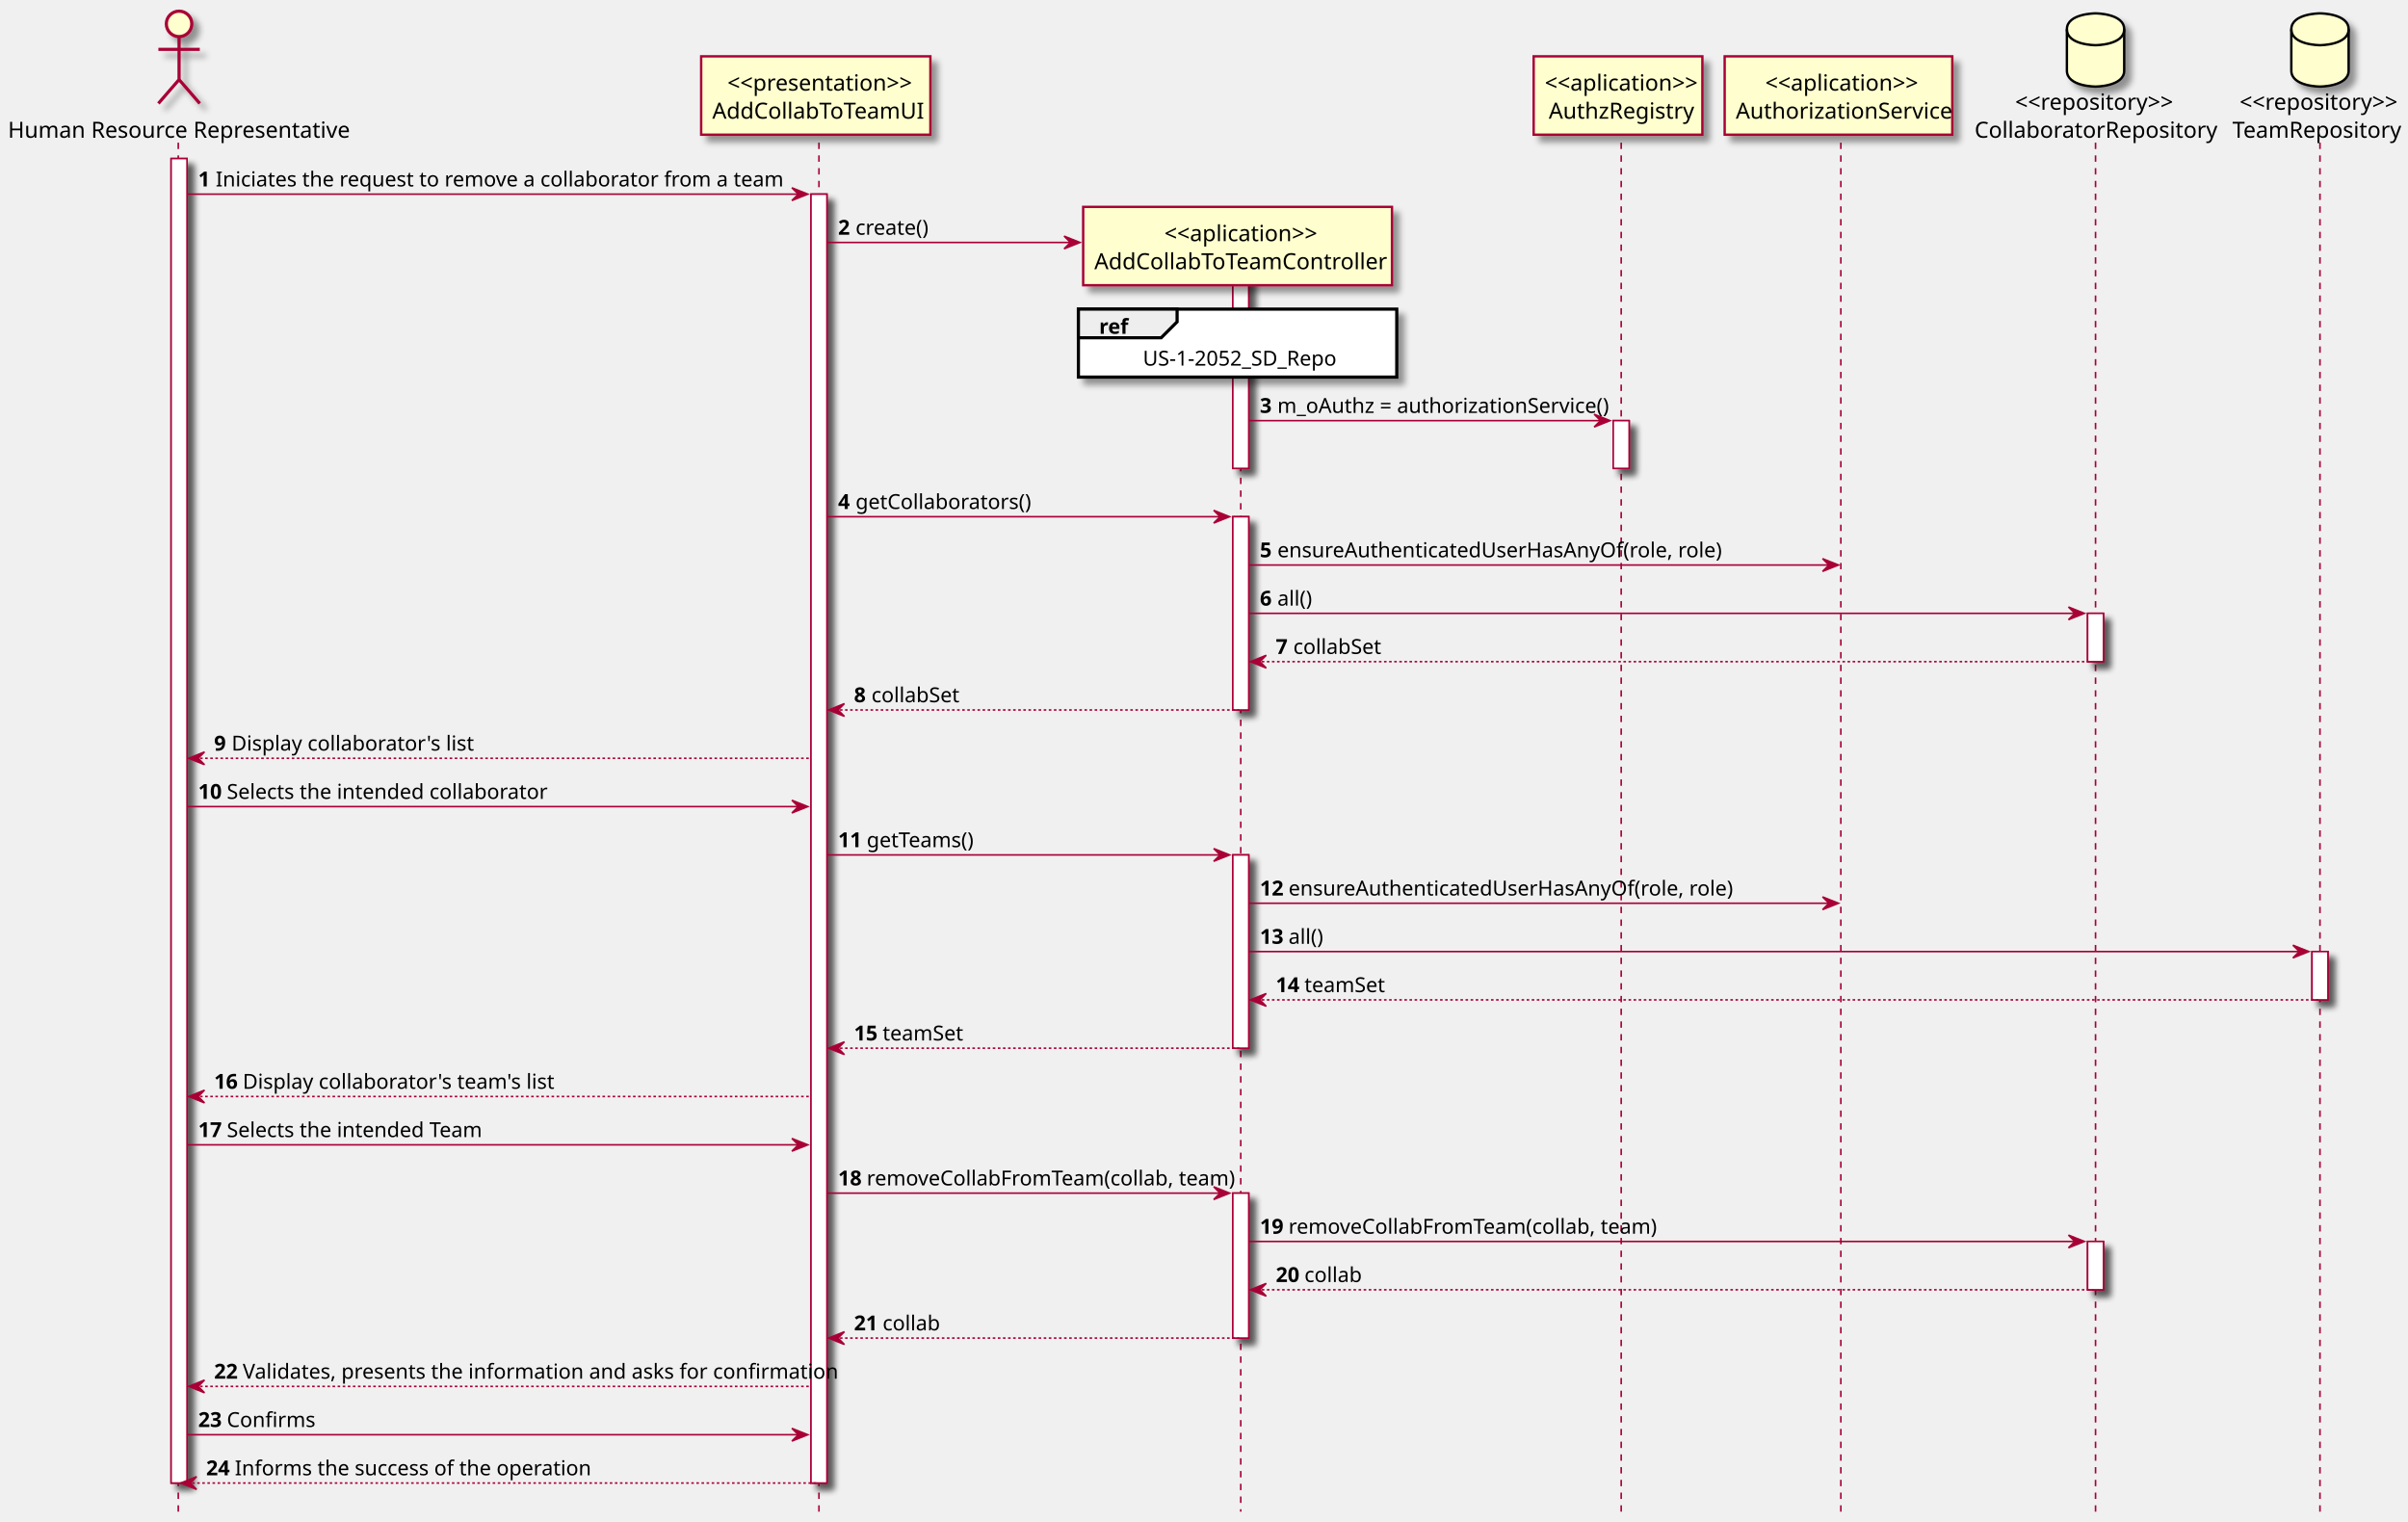
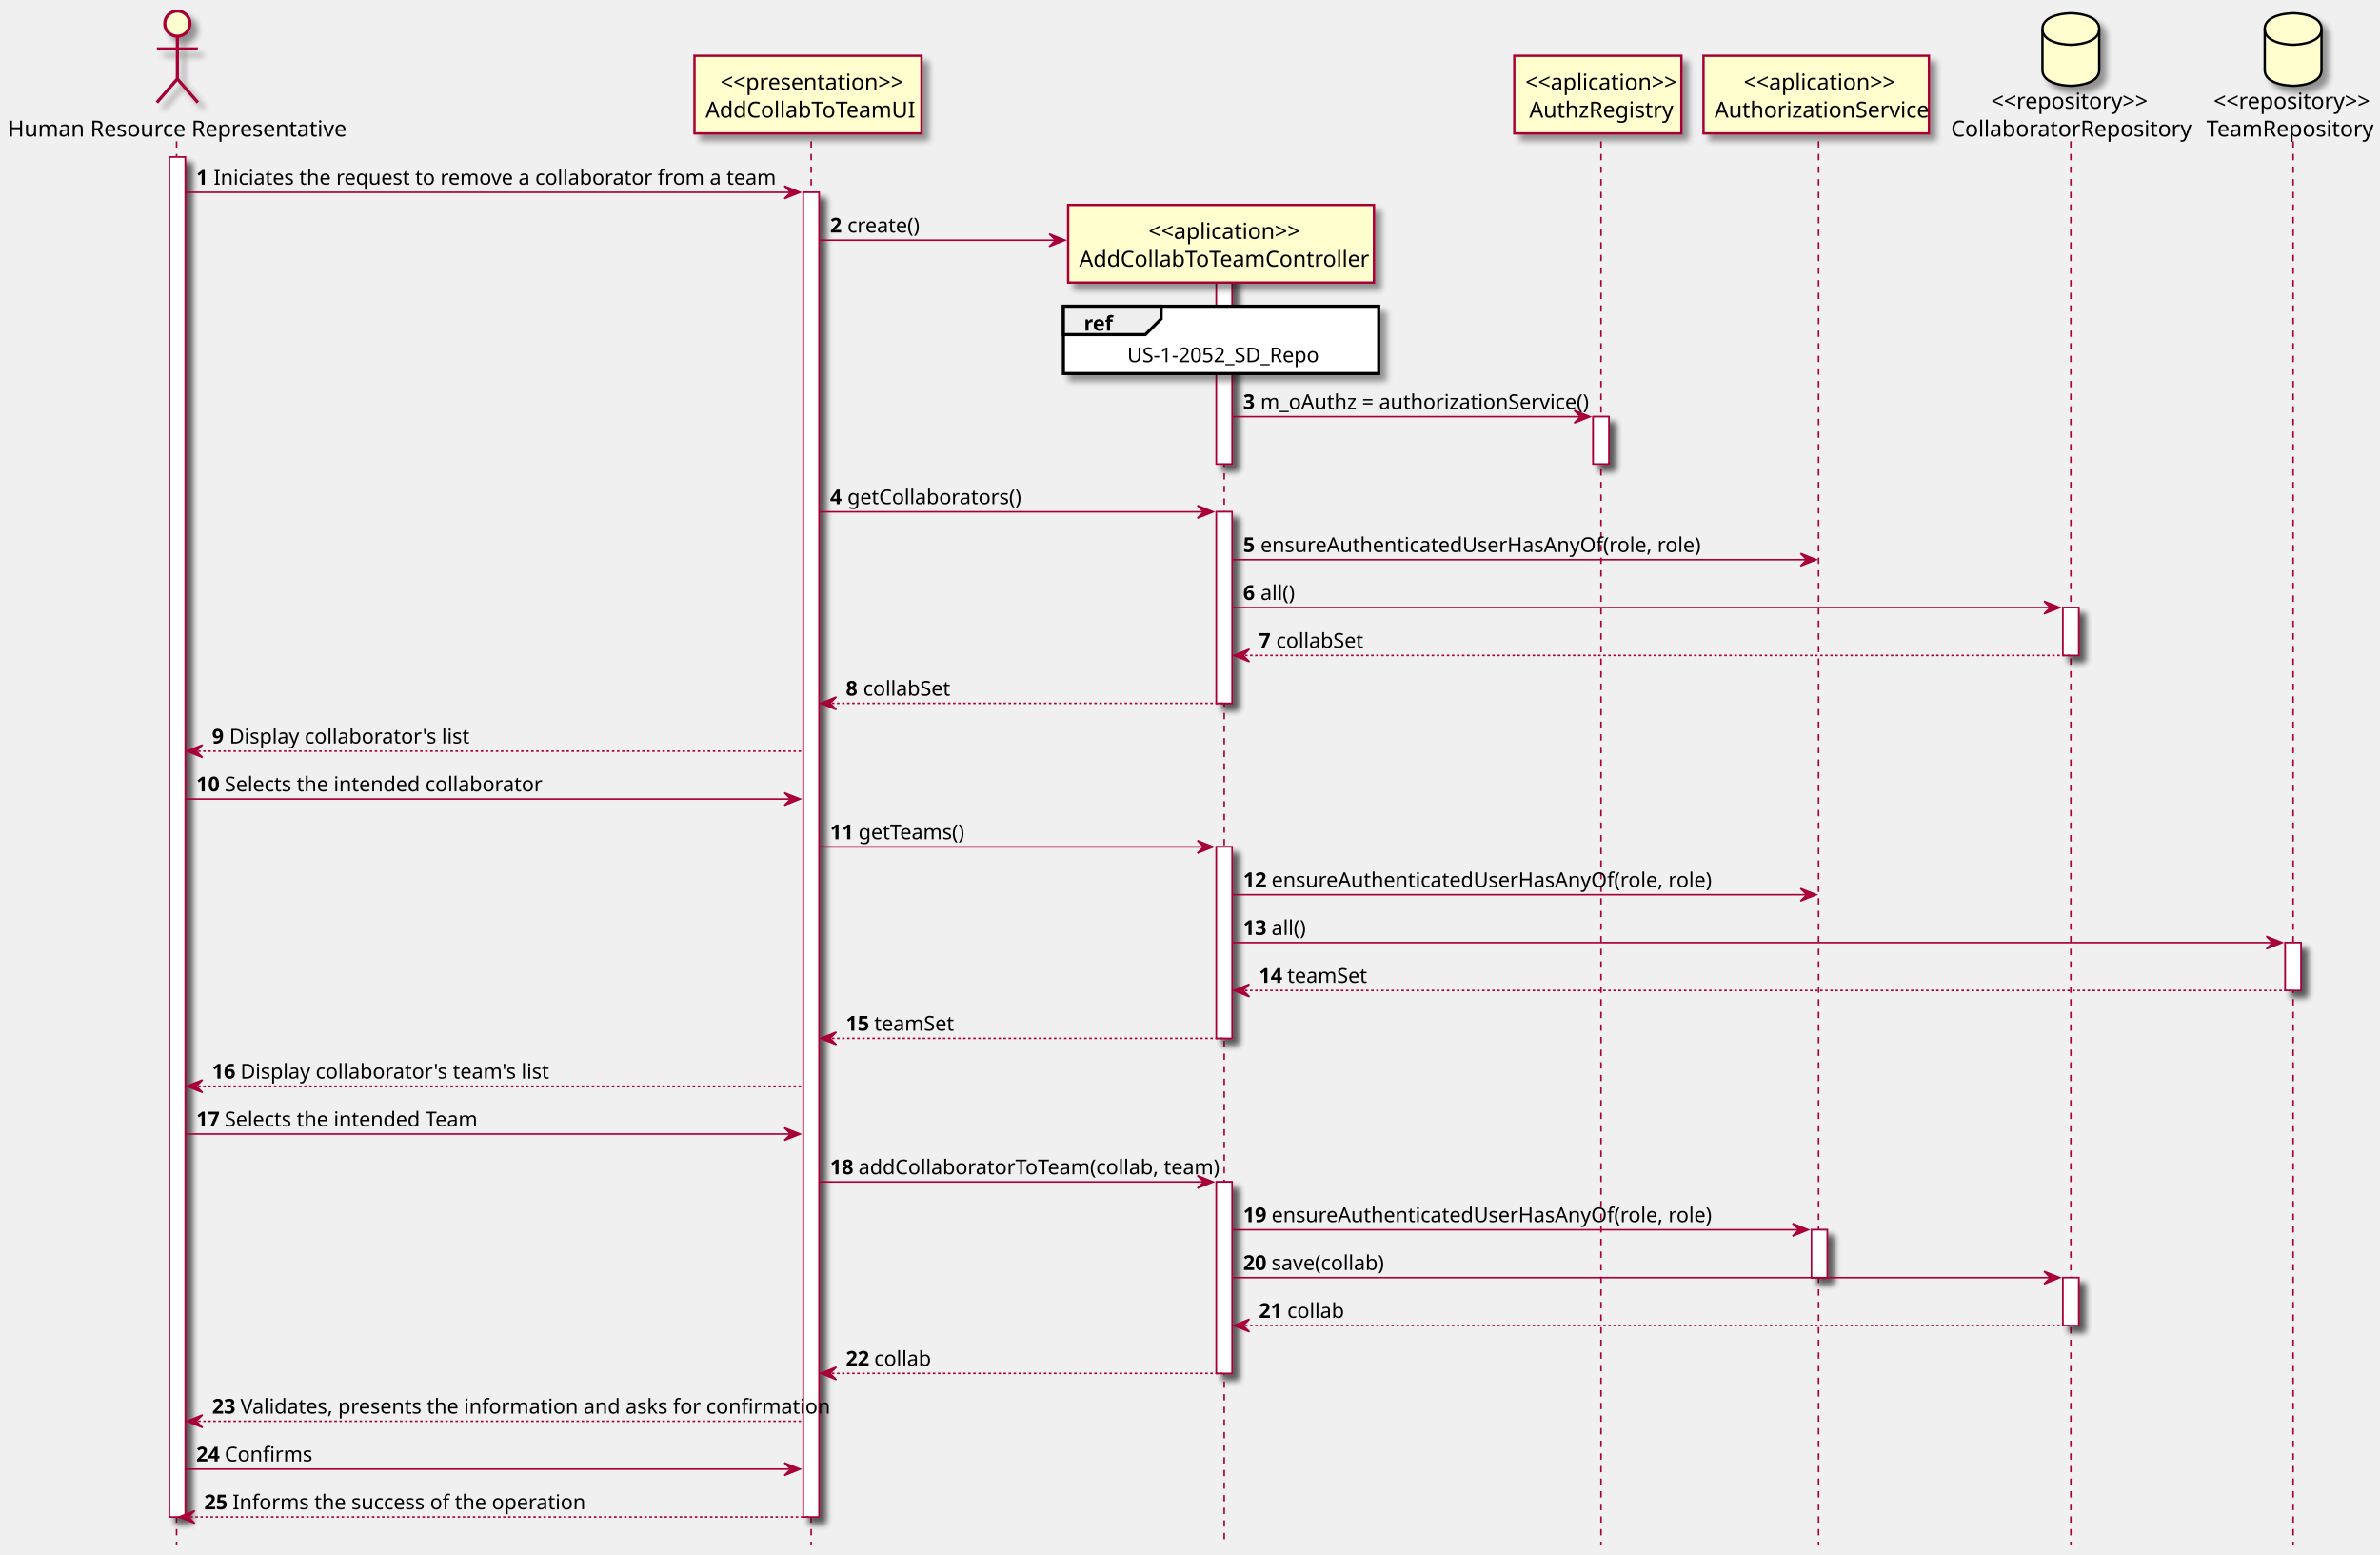
- <svg xmlns="http://www.w3.org/2000/svg" contentScriptType="application/ecmascript" contentStyleType="text/css" height="1195px" preserveAspectRatio="none" style="width:1891px;height:1195px;" version="1.1" viewBox="0 0 1891 1195" width="1891.25px" zoomAndPan="magnify">
+ <svg xmlns="http://www.w3.org/2000/svg" contentScriptType="application/ecmascript" contentStyleType="text/css" height="1232.5px" preserveAspectRatio="none" style="width:1887px;height:1232px;" version="1.1" viewBox="0 0 1887 1232" width="1887.5px" zoomAndPan="magnify">
  <defs>
-     <filter height="300%" id="f6drviokorsm1" width="300%" x="-1" y="-1">
+     <filter height="300%" id="f1n6aymgvzvv3j" width="300%" x="-1" y="-1">
      <feGaussianBlur result="blurOut" stdDeviation="2.5" />
      <feColorMatrix in="blurOut" result="blurOut2" type="matrix" values="0 0 0 0 0 0 0 0 0 0 0 0 0 0 0 0 0 0 .4 0" />
      <feOffset dx="5.0" dy="5.0" in="blurOut2" result="blurOut3" />
      <feBlend in="SourceGraphic" in2="blurOut3" mode="normal" />
    </filter>
  </defs>
  <g>
-     <rect fill="#FFFFFF" filter="url(#f6drviokorsm1)" height="1040.01" style="stroke:#A80036;stroke-width:1.25;" width="12.5" x="134.375" y="124.512" />
-     <rect fill="#FFFFFF" filter="url(#f6drviokorsm1)" height="1012.07" style="stroke:#A80036;stroke-width:1.25;" width="12.5" x="636.875" y="152.451" />
-     <rect fill="#FFFFFF" filter="url(#f6drviokorsm1)" height="164.902" style="stroke:#A80036;stroke-width:1.25;" width="12.5" x="968.125" y="202.891" />
-     <rect fill="#FFFFFF" filter="url(#f6drviokorsm1)" height="151.758" style="stroke:#A80036;stroke-width:1.25;" width="12.5" x="968.125" y="405.732" />
-     <rect fill="#FFFFFF" filter="url(#f6drviokorsm1)" height="151.758" style="stroke:#A80036;stroke-width:1.25;" width="12.5" x="968.125" y="671.309" />
-     <rect fill="#FFFFFF" filter="url(#f6drviokorsm1)" height="113.818" style="stroke:#A80036;stroke-width:1.25;" width="12.5" x="968.125" y="936.885" />
-     <rect fill="#FFFFFF" filter="url(#f6drviokorsm1)" height="37.5" style="stroke:#A80036;stroke-width:1.25;" width="12.5" x="1266.875" y="330.293" />
-     <rect fill="#FFFFFF" filter="url(#f6drviokorsm1)" height="37.94" style="stroke:#A80036;stroke-width:1.25;" width="12.5" x="1639.375" y="481.611" />
-     <rect fill="#FFFFFF" filter="url(#f6drviokorsm1)" height="37.94" style="stroke:#A80036;stroke-width:1.25;" width="12.5" x="1639.375" y="974.824" />
-     <rect fill="#FFFFFF" filter="url(#f6drviokorsm1)" height="37.94" style="stroke:#A80036;stroke-width:1.25;" width="12.5" x="1815.625" y="747.188" />
-     <line style="stroke:#A80036;stroke-width:1.25;stroke-dasharray:5.0,5.0;" x1="140" x2="140" y1="112.012" y2="1187.022" />
-     <line style="stroke:#A80036;stroke-width:1.25;stroke-dasharray:5.0,5.0;" x1="643.125" x2="643.125" y1="112.012" y2="1187.022" />
-     <line style="stroke:#A80036;stroke-width:1.25;stroke-dasharray:5.0,5.0;" x1="974.375" x2="974.375" y1="215.088" y2="1187.022" />
-     <line style="stroke:#A80036;stroke-width:1.25;stroke-dasharray:5.0,5.0;" x1="1273.125" x2="1273.125" y1="112.012" y2="1187.022" />
-     <line style="stroke:#A80036;stroke-width:1.25;stroke-dasharray:5.0,5.0;" x1="1445.625" x2="1445.625" y1="112.012" y2="1187.022" />
-     <line style="stroke:#A80036;stroke-width:1.25;stroke-dasharray:5.0,5.0;" x1="1645.625" x2="1645.625" y1="112.012" y2="1187.022" />
-     <line style="stroke:#A80036;stroke-width:1.25;stroke-dasharray:5.0,5.0;" x1="1821.875" x2="1821.875" y1="112.012" y2="1187.022" />
+     <rect fill="#FFFFFF" filter="url(#f1n6aymgvzvv3j)" height="1077.949" style="stroke:#A80036;stroke-width:1.25;" width="12.5" x="134.375" y="124.512" />
+     <rect fill="#FFFFFF" filter="url(#f1n6aymgvzvv3j)" height="1050.01" style="stroke:#A80036;stroke-width:1.25;" width="12.5" x="636.875" y="152.451" />
+     <rect fill="#FFFFFF" filter="url(#f1n6aymgvzvv3j)" height="164.902" style="stroke:#A80036;stroke-width:1.25;" width="12.5" x="964.375" y="202.891" />
+     <rect fill="#FFFFFF" filter="url(#f1n6aymgvzvv3j)" height="151.758" style="stroke:#A80036;stroke-width:1.25;" width="12.5" x="964.375" y="405.732" />
+     <rect fill="#FFFFFF" filter="url(#f1n6aymgvzvv3j)" height="151.758" style="stroke:#A80036;stroke-width:1.25;" width="12.5" x="964.375" y="671.309" />
+     <rect fill="#FFFFFF" filter="url(#f1n6aymgvzvv3j)" height="151.758" style="stroke:#A80036;stroke-width:1.25;" width="12.5" x="964.375" y="936.885" />
+     <rect fill="#FFFFFF" filter="url(#f1n6aymgvzvv3j)" height="37.5" style="stroke:#A80036;stroke-width:1.25;" width="12.5" x="1263.125" y="330.293" />
+     <rect fill="#FFFFFF" filter="url(#f1n6aymgvzvv3j)" height="37.94" style="stroke:#A80036;stroke-width:1.25;" width="12.5" x="1436.25" y="974.824" />
+     <rect fill="#FFFFFF" filter="url(#f1n6aymgvzvv3j)" height="37.94" style="stroke:#A80036;stroke-width:1.25;" width="12.5" x="1635.625" y="481.611" />
+     <rect fill="#FFFFFF" filter="url(#f1n6aymgvzvv3j)" height="37.94" style="stroke:#A80036;stroke-width:1.25;" width="12.5" x="1635.625" y="1012.764" />
+     <rect fill="#FFFFFF" filter="url(#f1n6aymgvzvv3j)" height="37.94" style="stroke:#A80036;stroke-width:1.25;" width="12.5" x="1811.875" y="747.188" />
+     <line style="stroke:#A80036;stroke-width:1.25;stroke-dasharray:5.0,5.0;" x1="140" x2="140" y1="112.012" y2="1224.961" />
+     <line style="stroke:#A80036;stroke-width:1.25;stroke-dasharray:5.0,5.0;" x1="643.125" x2="643.125" y1="112.012" y2="1224.961" />
+     <line style="stroke:#A80036;stroke-width:1.25;stroke-dasharray:5.0,5.0;" x1="970.625" x2="970.625" y1="215.088" y2="1224.961" />
+     <line style="stroke:#A80036;stroke-width:1.25;stroke-dasharray:5.0,5.0;" x1="1269.375" x2="1269.375" y1="112.012" y2="1224.961" />
+     <line style="stroke:#A80036;stroke-width:1.25;stroke-dasharray:5.0,5.0;" x1="1441.875" x2="1441.875" y1="112.012" y2="1224.961" />
+     <line style="stroke:#A80036;stroke-width:1.25;stroke-dasharray:5.0,5.0;" x1="1641.875" x2="1641.875" y1="112.012" y2="1224.961" />
+     <line style="stroke:#A80036;stroke-width:1.25;stroke-dasharray:5.0,5.0;" x1="1818.125" x2="1818.125" y1="112.012" y2="1224.961" />
    <text fill="#000000" font-family="sans-serif" font-size="17.5" lengthAdjust="spacing" textLength="261.25" x="6.25" y="108.166">Human Resource Representative</text>
-     <ellipse cx="140.625" cy="18.75" fill="#FEFECE" filter="url(#f6drviokorsm1)" rx="10" ry="10" style="stroke:#A80036;stroke-width:2.5;" />
-     <path d="M140.625,28.75 L140.625,62.5 M124.375,38.75 L156.875,38.75 M140.625,62.5 L124.375,81.25 M140.625,62.5 L156.875,81.25 " fill="none" filter="url(#f6drviokorsm1)" style="stroke:#A80036;stroke-width:2.5;" />
-     <rect fill="#FEFECE" filter="url(#f6drviokorsm1)" height="61.523" style="stroke:#A80036;stroke-width:1.875;" width="180" x="550.625" y="44.238" />
+     <ellipse cx="140.625" cy="18.75" fill="#FEFECE" filter="url(#f1n6aymgvzvv3j)" rx="10" ry="10" style="stroke:#A80036;stroke-width:2.5;" />
+     <path d="M140.625,28.75 L140.625,62.5 M124.375,38.75 L156.875,38.75 M140.625,62.5 L124.375,81.25 M140.625,62.5 L156.875,81.25 " fill="none" filter="url(#f1n6aymgvzvv3j)" style="stroke:#A80036;stroke-width:2.5;" />
+     <rect fill="#FEFECE" filter="url(#f1n6aymgvzvv3j)" height="61.523" style="stroke:#A80036;stroke-width:1.875;" width="180" x="550.625" y="44.238" />
    <text fill="#000000" font-family="sans-serif" font-size="17.5" lengthAdjust="spacing" textLength="138.75" x="571.25" y="71.155">&lt;&lt;presentation&gt;&gt;</text>
    <text fill="#000000" font-family="sans-serif" font-size="17.5" lengthAdjust="spacing" textLength="162.5" x="559.375" y="93.166">AddCollabToTeamUI</text>
-     <rect fill="#FEFECE" filter="url(#f6drviokorsm1)" height="61.523" style="stroke:#A80036;stroke-width:1.875;" width="132.5" x="1204.375" y="44.238" />
-     <text fill="#000000" font-family="sans-serif" font-size="17.5" lengthAdjust="spacing" textLength="115" x="1213.125" y="71.155">&lt;&lt;aplication&gt;&gt;</text>
-     <text fill="#000000" font-family="sans-serif" font-size="17.5" lengthAdjust="spacing" textLength="108.75" x="1216.25" y="93.166">AuthzRegistry</text>
-     <rect fill="#FEFECE" filter="url(#f6drviokorsm1)" height="61.523" style="stroke:#A80036;stroke-width:1.875;" width="178.75" x="1354.375" y="44.238" />
-     <text fill="#000000" font-family="sans-serif" font-size="17.5" lengthAdjust="spacing" textLength="115" x="1386.25" y="71.155">&lt;&lt;aplication&gt;&gt;</text>
-     <text fill="#000000" font-family="sans-serif" font-size="17.5" lengthAdjust="spacing" textLength="161.25" x="1363.125" y="93.166">AuthorizationService</text>
-     <text fill="#000000" font-family="sans-serif" font-size="17.5" lengthAdjust="spacing" textLength="118.75" x="1582.5" y="86.155">&lt;&lt;repository&gt;&gt;</text>
-     <text fill="#000000" font-family="sans-serif" font-size="17.5" lengthAdjust="spacing" textLength="182.5" x="1550.625" y="108.166">CollaboratorRepository</text>
-     <path d="M1623.125,22.988 C1623.125,10.488 1645.625,10.488 1645.625,10.488 C1645.625,10.488 1668.125,10.488 1668.125,22.988 L1668.125,55.488 C1668.125,67.988 1645.625,67.988 1645.625,67.988 C1645.625,67.988 1623.125,67.988 1623.125,55.488 L1623.125,22.988 " fill="#FEFECE" filter="url(#f6drviokorsm1)" style="stroke:#000000;stroke-width:1.875;" />
-     <path d="M1623.125,22.988 C1623.125,35.488 1645.625,35.488 1645.625,35.488 C1645.625,35.488 1668.125,35.488 1668.125,22.988 " fill="none" style="stroke:#000000;stroke-width:1.875;" />
-     <text fill="#000000" font-family="sans-serif" font-size="17.5" lengthAdjust="spacing" textLength="118.75" x="1758.75" y="86.155">&lt;&lt;repository&gt;&gt;</text>
-     <text fill="#000000" font-family="sans-serif" font-size="17.5" lengthAdjust="spacing" textLength="130" x="1753.125" y="108.166">TeamRepository</text>
-     <path d="M1799.375,22.988 C1799.375,10.488 1821.875,10.488 1821.875,10.488 C1821.875,10.488 1844.375,10.488 1844.375,22.988 L1844.375,55.488 C1844.375,67.988 1821.875,67.988 1821.875,67.988 C1821.875,67.988 1799.375,67.988 1799.375,55.488 L1799.375,22.988 " fill="#FEFECE" filter="url(#f6drviokorsm1)" style="stroke:#000000;stroke-width:1.875;" />
-     <path d="M1799.375,22.988 C1799.375,35.488 1821.875,35.488 1821.875,35.488 C1821.875,35.488 1844.375,35.488 1844.375,22.988 " fill="none" style="stroke:#000000;stroke-width:1.875;" />
-     <rect fill="#FFFFFF" filter="url(#f6drviokorsm1)" height="1040.01" style="stroke:#A80036;stroke-width:1.25;" width="12.5" x="134.375" y="124.512" />
-     <rect fill="#FFFFFF" filter="url(#f6drviokorsm1)" height="1012.07" style="stroke:#A80036;stroke-width:1.25;" width="12.5" x="636.875" y="152.451" />
-     <rect fill="#FFFFFF" filter="url(#f6drviokorsm1)" height="164.902" style="stroke:#A80036;stroke-width:1.25;" width="12.5" x="968.125" y="202.891" />
-     <rect fill="#FFFFFF" filter="url(#f6drviokorsm1)" height="151.758" style="stroke:#A80036;stroke-width:1.25;" width="12.5" x="968.125" y="405.732" />
-     <rect fill="#FFFFFF" filter="url(#f6drviokorsm1)" height="151.758" style="stroke:#A80036;stroke-width:1.25;" width="12.5" x="968.125" y="671.309" />
-     <rect fill="#FFFFFF" filter="url(#f6drviokorsm1)" height="113.818" style="stroke:#A80036;stroke-width:1.25;" width="12.5" x="968.125" y="936.885" />
-     <rect fill="#FFFFFF" filter="url(#f6drviokorsm1)" height="37.5" style="stroke:#A80036;stroke-width:1.25;" width="12.5" x="1266.875" y="330.293" />
-     <rect fill="#FFFFFF" filter="url(#f6drviokorsm1)" height="37.94" style="stroke:#A80036;stroke-width:1.25;" width="12.5" x="1639.375" y="481.611" />
-     <rect fill="#FFFFFF" filter="url(#f6drviokorsm1)" height="37.94" style="stroke:#A80036;stroke-width:1.25;" width="12.5" x="1639.375" y="974.824" />
-     <rect fill="#FFFFFF" filter="url(#f6drviokorsm1)" height="37.94" style="stroke:#A80036;stroke-width:1.25;" width="12.5" x="1815.625" y="747.188" />
+     <rect fill="#FEFECE" filter="url(#f1n6aymgvzvv3j)" height="61.523" style="stroke:#A80036;stroke-width:1.875;" width="132.5" x="1200.625" y="44.238" />
+     <text fill="#000000" font-family="sans-serif" font-size="17.5" lengthAdjust="spacing" textLength="115" x="1209.375" y="71.155">&lt;&lt;aplication&gt;&gt;</text>
+     <text fill="#000000" font-family="sans-serif" font-size="17.5" lengthAdjust="spacing" textLength="108.75" x="1212.5" y="93.166">AuthzRegistry</text>
+     <rect fill="#FEFECE" filter="url(#f1n6aymgvzvv3j)" height="61.523" style="stroke:#A80036;stroke-width:1.875;" width="178.75" x="1350.625" y="44.238" />
+     <text fill="#000000" font-family="sans-serif" font-size="17.5" lengthAdjust="spacing" textLength="115" x="1382.5" y="71.155">&lt;&lt;aplication&gt;&gt;</text>
+     <text fill="#000000" font-family="sans-serif" font-size="17.5" lengthAdjust="spacing" textLength="161.25" x="1359.375" y="93.166">AuthorizationService</text>
+     <text fill="#000000" font-family="sans-serif" font-size="17.5" lengthAdjust="spacing" textLength="118.75" x="1578.75" y="86.155">&lt;&lt;repository&gt;&gt;</text>
+     <text fill="#000000" font-family="sans-serif" font-size="17.5" lengthAdjust="spacing" textLength="182.5" x="1546.875" y="108.166">CollaboratorRepository</text>
+     <path d="M1619.375,22.988 C1619.375,10.488 1641.875,10.488 1641.875,10.488 C1641.875,10.488 1664.375,10.488 1664.375,22.988 L1664.375,55.488 C1664.375,67.988 1641.875,67.988 1641.875,67.988 C1641.875,67.988 1619.375,67.988 1619.375,55.488 L1619.375,22.988 " fill="#FEFECE" filter="url(#f1n6aymgvzvv3j)" style="stroke:#000000;stroke-width:1.875;" />
+     <path d="M1619.375,22.988 C1619.375,35.488 1641.875,35.488 1641.875,35.488 C1641.875,35.488 1664.375,35.488 1664.375,22.988 " fill="none" style="stroke:#000000;stroke-width:1.875;" />
+     <text fill="#000000" font-family="sans-serif" font-size="17.5" lengthAdjust="spacing" textLength="118.75" x="1755" y="86.155">&lt;&lt;repository&gt;&gt;</text>
+     <text fill="#000000" font-family="sans-serif" font-size="17.5" lengthAdjust="spacing" textLength="130" x="1749.375" y="108.166">TeamRepository</text>
+     <path d="M1795.625,22.988 C1795.625,10.488 1818.125,10.488 1818.125,10.488 C1818.125,10.488 1840.625,10.488 1840.625,22.988 L1840.625,55.488 C1840.625,67.988 1818.125,67.988 1818.125,67.988 C1818.125,67.988 1795.625,67.988 1795.625,55.488 L1795.625,22.988 " fill="#FEFECE" filter="url(#f1n6aymgvzvv3j)" style="stroke:#000000;stroke-width:1.875;" />
+     <path d="M1795.625,22.988 C1795.625,35.488 1818.125,35.488 1818.125,35.488 C1818.125,35.488 1840.625,35.488 1840.625,22.988 " fill="none" style="stroke:#000000;stroke-width:1.875;" />
+     <rect fill="#FFFFFF" filter="url(#f1n6aymgvzvv3j)" height="1077.949" style="stroke:#A80036;stroke-width:1.25;" width="12.5" x="134.375" y="124.512" />
+     <rect fill="#FFFFFF" filter="url(#f1n6aymgvzvv3j)" height="1050.01" style="stroke:#A80036;stroke-width:1.25;" width="12.5" x="636.875" y="152.451" />
+     <rect fill="#FFFFFF" filter="url(#f1n6aymgvzvv3j)" height="164.902" style="stroke:#A80036;stroke-width:1.25;" width="12.5" x="964.375" y="202.891" />
+     <rect fill="#FFFFFF" filter="url(#f1n6aymgvzvv3j)" height="151.758" style="stroke:#A80036;stroke-width:1.25;" width="12.5" x="964.375" y="405.732" />
+     <rect fill="#FFFFFF" filter="url(#f1n6aymgvzvv3j)" height="151.758" style="stroke:#A80036;stroke-width:1.25;" width="12.5" x="964.375" y="671.309" />
+     <rect fill="#FFFFFF" filter="url(#f1n6aymgvzvv3j)" height="151.758" style="stroke:#A80036;stroke-width:1.25;" width="12.5" x="964.375" y="936.885" />
+     <rect fill="#FFFFFF" filter="url(#f1n6aymgvzvv3j)" height="37.5" style="stroke:#A80036;stroke-width:1.25;" width="12.5" x="1263.125" y="330.293" />
+     <rect fill="#FFFFFF" filter="url(#f1n6aymgvzvv3j)" height="37.94" style="stroke:#A80036;stroke-width:1.25;" width="12.5" x="1436.25" y="974.824" />
+     <rect fill="#FFFFFF" filter="url(#f1n6aymgvzvv3j)" height="37.94" style="stroke:#A80036;stroke-width:1.25;" width="12.5" x="1635.625" y="481.611" />
+     <rect fill="#FFFFFF" filter="url(#f1n6aymgvzvv3j)" height="37.94" style="stroke:#A80036;stroke-width:1.25;" width="12.5" x="1635.625" y="1012.764" />
+     <rect fill="#FFFFFF" filter="url(#f1n6aymgvzvv3j)" height="37.94" style="stroke:#A80036;stroke-width:1.25;" width="12.5" x="1811.875" y="747.188" />
    <polygon fill="#A80036" points="621.875,147.451,634.375,152.451,621.875,157.451,626.875,152.451" style="stroke:#A80036;stroke-width:1.25;" />
    <line style="stroke:#A80036;stroke-width:1.25;" x1="146.875" x2="629.375" y1="152.451" y2="152.451" />
    <text fill="#000000" font-family="sans-serif" font-size="16.25" font-weight="bold" lengthAdjust="spacing" textLength="8.75" x="155.625" y="146.381">1</text>
    <text fill="#000000" font-family="sans-serif" font-size="16.25" lengthAdjust="spacing" textLength="415" x="169.375" y="146.381">Iniciates the request to remove a collaborator from a team</text>
-     <polygon fill="#A80036" points="835.625,185.391,848.125,190.391,835.625,195.391,840.625,190.391" style="stroke:#A80036;stroke-width:1.25;" />
-     <line style="stroke:#A80036;stroke-width:1.25;" x1="649.375" x2="843.125" y1="190.391" y2="190.391" />
+     <polygon fill="#A80036" points="831.875,185.391,844.375,190.391,831.875,195.391,836.875,190.391" style="stroke:#A80036;stroke-width:1.25;" />
+     <line style="stroke:#A80036;stroke-width:1.25;" x1="649.375" x2="839.375" y1="190.391" y2="190.391" />
    <text fill="#000000" font-family="sans-serif" font-size="16.25" font-weight="bold" lengthAdjust="spacing" textLength="8.75" x="658.125" y="184.32">2</text>
    <text fill="#000000" font-family="sans-serif" font-size="16.25" lengthAdjust="spacing" textLength="55" x="671.875" y="184.32">create()</text>
-     <rect fill="#FEFECE" filter="url(#f6drviokorsm1)" height="61.523" style="stroke:#A80036;stroke-width:1.875;" width="242.5" x="850.625" y="162.451" />
-     <text fill="#000000" font-family="sans-serif" font-size="17.5" lengthAdjust="spacing" textLength="115" x="914.375" y="189.368">&lt;&lt;aplication&gt;&gt;</text>
-     <text fill="#000000" font-family="sans-serif" font-size="17.5" lengthAdjust="spacing" textLength="225" x="859.375" y="211.379">AddCollabToTeamController</text>
-     <rect fill="#FFFFFF" filter="url(#f6drviokorsm1)" height="53.379" style="stroke:#000000;stroke-width:2.5;" width="250" x="846.875" y="242.725" />
-     <polygon fill="#EEEEEE" points="846.875,242.725,924.375,242.725,924.375,252.725,911.875,265.225,846.875,265.225,846.875,242.725" style="stroke:#000000;stroke-width:2.5;" />
-     <text fill="#000000" font-family="sans-serif" font-size="16.25" font-weight="bold" lengthAdjust="spacing" textLength="21.25" x="863.125" y="262.094">ref</text>
-     <text fill="#000000" font-family="sans-serif" font-size="16.25" lengthAdjust="spacing" textLength="153.75" x="897.5" y="287.094">US-1-2052_SD_Repo</text>
-     <polygon fill="#A80036" points="1251.875,325.293,1264.375,330.293,1251.875,335.293,1256.875,330.293" style="stroke:#A80036;stroke-width:1.25;" />
-     <line style="stroke:#A80036;stroke-width:1.25;" x1="980.625" x2="1259.375" y1="330.293" y2="330.293" />
-     <text fill="#000000" font-family="sans-serif" font-size="16.25" font-weight="bold" lengthAdjust="spacing" textLength="8.75" x="989.375" y="324.222">3</text>
-     <text fill="#000000" font-family="sans-serif" font-size="16.25" lengthAdjust="spacing" textLength="248.75" x="1003.125" y="324.222">m_oAuthz = authorizationService()</text>
-     <polygon fill="#A80036" points="953.125,400.732,965.625,405.732,953.125,410.732,958.125,405.732" style="stroke:#A80036;stroke-width:1.25;" />
-     <line style="stroke:#A80036;stroke-width:1.25;" x1="649.375" x2="960.625" y1="405.732" y2="405.732" />
+     <rect fill="#FEFECE" filter="url(#f1n6aymgvzvv3j)" height="61.523" style="stroke:#A80036;stroke-width:1.875;" width="242.5" x="846.875" y="162.451" />
+     <text fill="#000000" font-family="sans-serif" font-size="17.5" lengthAdjust="spacing" textLength="115" x="910.625" y="189.368">&lt;&lt;aplication&gt;&gt;</text>
+     <text fill="#000000" font-family="sans-serif" font-size="17.5" lengthAdjust="spacing" textLength="225" x="855.625" y="211.379">AddCollabToTeamController</text>
+     <rect fill="#FFFFFF" filter="url(#f1n6aymgvzvv3j)" height="53.379" style="stroke:#000000;stroke-width:2.5;" width="250" x="843.125" y="242.725" />
+     <polygon fill="#EEEEEE" points="843.125,242.725,920.625,242.725,920.625,252.725,908.125,265.225,843.125,265.225,843.125,242.725" style="stroke:#000000;stroke-width:2.5;" />
+     <text fill="#000000" font-family="sans-serif" font-size="16.25" font-weight="bold" lengthAdjust="spacing" textLength="21.25" x="859.375" y="262.094">ref</text>
+     <text fill="#000000" font-family="sans-serif" font-size="16.25" lengthAdjust="spacing" textLength="153.75" x="893.75" y="287.094">US-1-2052_SD_Repo</text>
+     <polygon fill="#A80036" points="1248.125,325.293,1260.625,330.293,1248.125,335.293,1253.125,330.293" style="stroke:#A80036;stroke-width:1.25;" />
+     <line style="stroke:#A80036;stroke-width:1.25;" x1="976.875" x2="1255.625" y1="330.293" y2="330.293" />
+     <text fill="#000000" font-family="sans-serif" font-size="16.25" font-weight="bold" lengthAdjust="spacing" textLength="8.75" x="985.625" y="324.222">3</text>
+     <text fill="#000000" font-family="sans-serif" font-size="16.25" lengthAdjust="spacing" textLength="248.75" x="999.375" y="324.222">m_oAuthz = authorizationService()</text>
+     <polygon fill="#A80036" points="949.375,400.732,961.875,405.732,949.375,410.732,954.375,405.732" style="stroke:#A80036;stroke-width:1.25;" />
+     <line style="stroke:#A80036;stroke-width:1.25;" x1="649.375" x2="956.875" y1="405.732" y2="405.732" />
    <text fill="#000000" font-family="sans-serif" font-size="16.25" font-weight="bold" lengthAdjust="spacing" textLength="8.75" x="658.125" y="399.662">4</text>
    <text fill="#000000" font-family="sans-serif" font-size="16.25" lengthAdjust="spacing" textLength="127.5" x="671.875" y="399.662">getCollaborators()</text>
-     <polygon fill="#A80036" points="1431.25,438.672,1443.75,443.672,1431.25,448.672,1436.25,443.672" style="stroke:#A80036;stroke-width:1.25;" />
-     <line style="stroke:#A80036;stroke-width:1.25;" x1="980.625" x2="1438.75" y1="443.672" y2="443.672" />
-     <text fill="#000000" font-family="sans-serif" font-size="16.25" font-weight="bold" lengthAdjust="spacing" textLength="8.75" x="989.375" y="437.601">5</text>
-     <text fill="#000000" font-family="sans-serif" font-size="16.25" lengthAdjust="spacing" textLength="328.75" x="1003.125" y="437.601">ensureAuthenticatedUserHasAnyOf(role, role)</text>
-     <polygon fill="#A80036" points="1624.375,476.611,1636.875,481.611,1624.375,486.611,1629.375,481.611" style="stroke:#A80036;stroke-width:1.25;" />
-     <line style="stroke:#A80036;stroke-width:1.25;" x1="980.625" x2="1631.875" y1="481.611" y2="481.611" />
-     <text fill="#000000" font-family="sans-serif" font-size="16.25" font-weight="bold" lengthAdjust="spacing" textLength="8.75" x="989.375" y="475.541">6</text>
-     <text fill="#000000" font-family="sans-serif" font-size="16.25" lengthAdjust="spacing" textLength="26.25" x="1003.125" y="475.541">all()</text>
-     <polygon fill="#A80036" points="994.375,514.551,981.875,519.551,994.375,524.551,989.375,519.551" style="stroke:#A80036;stroke-width:1.25;" />
-     <line style="stroke:#A80036;stroke-width:1.25;stroke-dasharray:2.0,2.0;" x1="986.875" x2="1644.375" y1="519.551" y2="519.551" />
-     <text fill="#000000" font-family="sans-serif" font-size="16.25" font-weight="bold" lengthAdjust="spacing" textLength="8.75" x="1001.875" y="513.48">7</text>
-     <text fill="#000000" font-family="sans-serif" font-size="16.25" lengthAdjust="spacing" textLength="67.5" x="1015.625" y="513.48">collabSet</text>
+     <polygon fill="#A80036" points="1427.5,438.672,1440,443.672,1427.5,448.672,1432.5,443.672" style="stroke:#A80036;stroke-width:1.25;" />
+     <line style="stroke:#A80036;stroke-width:1.25;" x1="976.875" x2="1435" y1="443.672" y2="443.672" />
+     <text fill="#000000" font-family="sans-serif" font-size="16.25" font-weight="bold" lengthAdjust="spacing" textLength="8.75" x="985.625" y="437.601">5</text>
+     <text fill="#000000" font-family="sans-serif" font-size="16.25" lengthAdjust="spacing" textLength="328.75" x="999.375" y="437.601">ensureAuthenticatedUserHasAnyOf(role, role)</text>
+     <polygon fill="#A80036" points="1620.625,476.611,1633.125,481.611,1620.625,486.611,1625.625,481.611" style="stroke:#A80036;stroke-width:1.25;" />
+     <line style="stroke:#A80036;stroke-width:1.25;" x1="976.875" x2="1628.125" y1="481.611" y2="481.611" />
+     <text fill="#000000" font-family="sans-serif" font-size="16.25" font-weight="bold" lengthAdjust="spacing" textLength="8.75" x="985.625" y="475.541">6</text>
+     <text fill="#000000" font-family="sans-serif" font-size="16.25" lengthAdjust="spacing" textLength="26.25" x="999.375" y="475.541">all()</text>
+     <polygon fill="#A80036" points="990.625,514.551,978.125,519.551,990.625,524.551,985.625,519.551" style="stroke:#A80036;stroke-width:1.25;" />
+     <line style="stroke:#A80036;stroke-width:1.25;stroke-dasharray:2.0,2.0;" x1="983.125" x2="1640.625" y1="519.551" y2="519.551" />
+     <text fill="#000000" font-family="sans-serif" font-size="16.25" font-weight="bold" lengthAdjust="spacing" textLength="8.75" x="998.125" y="513.48">7</text>
+     <text fill="#000000" font-family="sans-serif" font-size="16.25" lengthAdjust="spacing" textLength="67.5" x="1011.875" y="513.48">collabSet</text>
    <polygon fill="#A80036" points="663.125,552.49,650.625,557.49,663.125,562.49,658.125,557.49" style="stroke:#A80036;stroke-width:1.25;" />
-     <line style="stroke:#A80036;stroke-width:1.25;stroke-dasharray:2.0,2.0;" x1="655.625" x2="973.125" y1="557.49" y2="557.49" />
+     <line style="stroke:#A80036;stroke-width:1.25;stroke-dasharray:2.0,2.0;" x1="655.625" x2="969.375" y1="557.49" y2="557.49" />
    <text fill="#000000" font-family="sans-serif" font-size="16.25" font-weight="bold" lengthAdjust="spacing" textLength="8.75" x="670.625" y="551.42">8</text>
    <text fill="#000000" font-family="sans-serif" font-size="16.25" lengthAdjust="spacing" textLength="67.5" x="684.375" y="551.42">collabSet</text>
    <polygon fill="#A80036" points="160.625,590.43,148.125,595.43,160.625,600.43,155.625,595.43" style="stroke:#A80036;stroke-width:1.25;" />
    <line style="stroke:#A80036;stroke-width:1.25;stroke-dasharray:2.0,2.0;" x1="153.125" x2="635.625" y1="595.43" y2="595.43" />
    <text fill="#000000" font-family="sans-serif" font-size="16.25" font-weight="bold" lengthAdjust="spacing" textLength="8.75" x="168.125" y="589.359">9</text>
    <text fill="#000000" font-family="sans-serif" font-size="16.25" lengthAdjust="spacing" textLength="180" x="181.875" y="589.359">Display collaborator's list</text>
    <polygon fill="#A80036" points="621.875,628.369,634.375,633.369,621.875,638.369,626.875,633.369" style="stroke:#A80036;stroke-width:1.25;" />
    <line style="stroke:#A80036;stroke-width:1.25;" x1="146.875" x2="629.375" y1="633.369" y2="633.369" />
    <text fill="#000000" font-family="sans-serif" font-size="16.25" font-weight="bold" lengthAdjust="spacing" textLength="17.5" x="155.625" y="627.299">10</text>
    <text fill="#000000" font-family="sans-serif" font-size="16.25" lengthAdjust="spacing" textLength="237.5" x="178.125" y="627.299">Selects the intended collaborator</text>
-     <polygon fill="#A80036" points="953.125,666.309,965.625,671.309,953.125,676.309,958.125,671.309" style="stroke:#A80036;stroke-width:1.25;" />
-     <line style="stroke:#A80036;stroke-width:1.25;" x1="649.375" x2="960.625" y1="671.309" y2="671.309" />
+     <polygon fill="#A80036" points="949.375,666.309,961.875,671.309,949.375,676.309,954.375,671.309" style="stroke:#A80036;stroke-width:1.25;" />
+     <line style="stroke:#A80036;stroke-width:1.25;" x1="649.375" x2="956.875" y1="671.309" y2="671.309" />
    <text fill="#000000" font-family="sans-serif" font-size="16.25" font-weight="bold" lengthAdjust="spacing" textLength="17.5" x="658.125" y="665.238">11</text>
    <text fill="#000000" font-family="sans-serif" font-size="16.25" lengthAdjust="spacing" textLength="81.25" x="680.625" y="665.238">getTeams()</text>
-     <polygon fill="#A80036" points="1431.25,704.248,1443.75,709.248,1431.25,714.248,1436.25,709.248" style="stroke:#A80036;stroke-width:1.25;" />
-     <line style="stroke:#A80036;stroke-width:1.25;" x1="980.625" x2="1438.75" y1="709.248" y2="709.248" />
-     <text fill="#000000" font-family="sans-serif" font-size="16.25" font-weight="bold" lengthAdjust="spacing" textLength="17.5" x="989.375" y="703.178">12</text>
-     <text fill="#000000" font-family="sans-serif" font-size="16.25" lengthAdjust="spacing" textLength="328.75" x="1011.875" y="703.178">ensureAuthenticatedUserHasAnyOf(role, role)</text>
-     <polygon fill="#A80036" points="1800.625,742.188,1813.125,747.188,1800.625,752.188,1805.625,747.188" style="stroke:#A80036;stroke-width:1.25;" />
-     <line style="stroke:#A80036;stroke-width:1.25;" x1="980.625" x2="1808.125" y1="747.188" y2="747.188" />
-     <text fill="#000000" font-family="sans-serif" font-size="16.25" font-weight="bold" lengthAdjust="spacing" textLength="17.5" x="989.375" y="741.117">13</text>
-     <text fill="#000000" font-family="sans-serif" font-size="16.25" lengthAdjust="spacing" textLength="26.25" x="1011.875" y="741.117">all()</text>
-     <polygon fill="#A80036" points="994.375,780.127,981.875,785.127,994.375,790.127,989.375,785.127" style="stroke:#A80036;stroke-width:1.25;" />
-     <line style="stroke:#A80036;stroke-width:1.25;stroke-dasharray:2.0,2.0;" x1="986.875" x2="1820.625" y1="785.127" y2="785.127" />
-     <text fill="#000000" font-family="sans-serif" font-size="16.25" font-weight="bold" lengthAdjust="spacing" textLength="17.5" x="1001.875" y="779.056">14</text>
-     <text fill="#000000" font-family="sans-serif" font-size="16.25" lengthAdjust="spacing" textLength="61.25" x="1024.375" y="779.056">teamSet</text>
+     <polygon fill="#A80036" points="1427.5,704.248,1440,709.248,1427.5,714.248,1432.5,709.248" style="stroke:#A80036;stroke-width:1.25;" />
+     <line style="stroke:#A80036;stroke-width:1.25;" x1="976.875" x2="1435" y1="709.248" y2="709.248" />
+     <text fill="#000000" font-family="sans-serif" font-size="16.25" font-weight="bold" lengthAdjust="spacing" textLength="17.5" x="985.625" y="703.178">12</text>
+     <text fill="#000000" font-family="sans-serif" font-size="16.25" lengthAdjust="spacing" textLength="328.75" x="1008.125" y="703.178">ensureAuthenticatedUserHasAnyOf(role, role)</text>
+     <polygon fill="#A80036" points="1796.875,742.188,1809.375,747.188,1796.875,752.188,1801.875,747.188" style="stroke:#A80036;stroke-width:1.25;" />
+     <line style="stroke:#A80036;stroke-width:1.25;" x1="976.875" x2="1804.375" y1="747.188" y2="747.188" />
+     <text fill="#000000" font-family="sans-serif" font-size="16.25" font-weight="bold" lengthAdjust="spacing" textLength="17.5" x="985.625" y="741.117">13</text>
+     <text fill="#000000" font-family="sans-serif" font-size="16.25" lengthAdjust="spacing" textLength="26.25" x="1008.125" y="741.117">all()</text>
+     <polygon fill="#A80036" points="990.625,780.127,978.125,785.127,990.625,790.127,985.625,785.127" style="stroke:#A80036;stroke-width:1.25;" />
+     <line style="stroke:#A80036;stroke-width:1.25;stroke-dasharray:2.0,2.0;" x1="983.125" x2="1816.875" y1="785.127" y2="785.127" />
+     <text fill="#000000" font-family="sans-serif" font-size="16.25" font-weight="bold" lengthAdjust="spacing" textLength="17.5" x="998.125" y="779.056">14</text>
+     <text fill="#000000" font-family="sans-serif" font-size="16.25" lengthAdjust="spacing" textLength="61.25" x="1020.625" y="779.056">teamSet</text>
    <polygon fill="#A80036" points="663.125,818.066,650.625,823.066,663.125,828.066,658.125,823.066" style="stroke:#A80036;stroke-width:1.25;" />
-     <line style="stroke:#A80036;stroke-width:1.25;stroke-dasharray:2.0,2.0;" x1="655.625" x2="973.125" y1="823.066" y2="823.066" />
+     <line style="stroke:#A80036;stroke-width:1.25;stroke-dasharray:2.0,2.0;" x1="655.625" x2="969.375" y1="823.066" y2="823.066" />
    <text fill="#000000" font-family="sans-serif" font-size="16.25" font-weight="bold" lengthAdjust="spacing" textLength="17.5" x="670.625" y="816.996">15</text>
    <text fill="#000000" font-family="sans-serif" font-size="16.25" lengthAdjust="spacing" textLength="61.25" x="693.125" y="816.996">teamSet</text>
    <polygon fill="#A80036" points="160.625,856.006,148.125,861.006,160.625,866.006,155.625,861.006" style="stroke:#A80036;stroke-width:1.25;" />
    <line style="stroke:#A80036;stroke-width:1.25;stroke-dasharray:2.0,2.0;" x1="153.125" x2="635.625" y1="861.006" y2="861.006" />
    <text fill="#000000" font-family="sans-serif" font-size="16.25" font-weight="bold" lengthAdjust="spacing" textLength="17.5" x="168.125" y="854.935">16</text>
    <text fill="#000000" font-family="sans-serif" font-size="16.25" lengthAdjust="spacing" textLength="232.5" x="190.625" y="854.935">Display collaborator's team's list</text>
    <polygon fill="#A80036" points="621.875,893.945,634.375,898.945,621.875,903.945,626.875,898.945" style="stroke:#A80036;stroke-width:1.25;" />
    <line style="stroke:#A80036;stroke-width:1.25;" x1="146.875" x2="629.375" y1="898.945" y2="898.945" />
    <text fill="#000000" font-family="sans-serif" font-size="16.25" font-weight="bold" lengthAdjust="spacing" textLength="17.5" x="155.625" y="892.875">17</text>
    <text fill="#000000" font-family="sans-serif" font-size="16.25" lengthAdjust="spacing" textLength="193.75" x="178.125" y="892.875">Selects the intended Team</text>
-     <polygon fill="#A80036" points="953.125,931.885,965.625,936.885,953.125,941.885,958.125,936.885" style="stroke:#A80036;stroke-width:1.25;" />
-     <line style="stroke:#A80036;stroke-width:1.25;" x1="649.375" x2="960.625" y1="936.885" y2="936.885" />
+     <polygon fill="#A80036" points="949.375,931.885,961.875,936.885,949.375,941.885,954.375,936.885" style="stroke:#A80036;stroke-width:1.25;" />
+     <line style="stroke:#A80036;stroke-width:1.25;" x1="649.375" x2="956.875" y1="936.885" y2="936.885" />
    <text fill="#000000" font-family="sans-serif" font-size="16.25" font-weight="bold" lengthAdjust="spacing" textLength="17.5" x="658.125" y="930.814">18</text>
-     <text fill="#000000" font-family="sans-serif" font-size="16.25" lengthAdjust="spacing" textLength="272.5" x="680.625" y="930.814">removeCollabFromTeam(collab, team)</text>
-     <polygon fill="#A80036" points="1624.375,969.824,1636.875,974.824,1624.375,979.824,1629.375,974.824" style="stroke:#A80036;stroke-width:1.25;" />
-     <line style="stroke:#A80036;stroke-width:1.25;" x1="980.625" x2="1631.875" y1="974.824" y2="974.824" />
-     <text fill="#000000" font-family="sans-serif" font-size="16.25" font-weight="bold" lengthAdjust="spacing" textLength="17.5" x="989.375" y="968.754">19</text>
-     <text fill="#000000" font-family="sans-serif" font-size="16.25" lengthAdjust="spacing" textLength="272.5" x="1011.875" y="968.754">removeCollabFromTeam(collab, team)</text>
-     <polygon fill="#A80036" points="994.375,1007.764,981.875,1012.764,994.375,1017.764,989.375,1012.764" style="stroke:#A80036;stroke-width:1.25;" />
-     <line style="stroke:#A80036;stroke-width:1.25;stroke-dasharray:2.0,2.0;" x1="986.875" x2="1644.375" y1="1012.764" y2="1012.764" />
-     <text fill="#000000" font-family="sans-serif" font-size="16.25" font-weight="bold" lengthAdjust="spacing" textLength="17.5" x="1001.875" y="1006.693">20</text>
-     <text fill="#000000" font-family="sans-serif" font-size="16.25" lengthAdjust="spacing" textLength="42.5" x="1024.375" y="1006.693">collab</text>
-     <polygon fill="#A80036" points="663.125,1045.703,650.625,1050.703,663.125,1055.703,658.125,1050.703" style="stroke:#A80036;stroke-width:1.25;" />
-     <line style="stroke:#A80036;stroke-width:1.25;stroke-dasharray:2.0,2.0;" x1="655.625" x2="973.125" y1="1050.703" y2="1050.703" />
-     <text fill="#000000" font-family="sans-serif" font-size="16.25" font-weight="bold" lengthAdjust="spacing" textLength="17.5" x="670.625" y="1044.633">21</text>
-     <text fill="#000000" font-family="sans-serif" font-size="16.25" lengthAdjust="spacing" textLength="42.5" x="693.125" y="1044.633">collab</text>
-     <polygon fill="#A80036" points="160.625,1083.643,148.125,1088.643,160.625,1093.643,155.625,1088.643" style="stroke:#A80036;stroke-width:1.25;" />
-     <line style="stroke:#A80036;stroke-width:1.25;stroke-dasharray:2.0,2.0;" x1="153.125" x2="635.625" y1="1088.643" y2="1088.643" />
-     <text fill="#000000" font-family="sans-serif" font-size="16.25" font-weight="bold" lengthAdjust="spacing" textLength="17.5" x="168.125" y="1082.572">22</text>
-     <text fill="#000000" font-family="sans-serif" font-size="16.25" lengthAdjust="spacing" textLength="437.5" x="190.625" y="1082.572">Validates, presents the information and asks for confirmation</text>
-     <polygon fill="#A80036" points="621.875,1121.582,634.375,1126.582,621.875,1131.582,626.875,1126.582" style="stroke:#A80036;stroke-width:1.25;" />
-     <line style="stroke:#A80036;stroke-width:1.25;" x1="146.875" x2="629.375" y1="1126.582" y2="1126.582" />
-     <text fill="#000000" font-family="sans-serif" font-size="16.25" font-weight="bold" lengthAdjust="spacing" textLength="17.5" x="155.625" y="1120.512">23</text>
-     <text fill="#000000" font-family="sans-serif" font-size="16.25" lengthAdjust="spacing" textLength="63.75" x="178.125" y="1120.512">Confirms</text>
-     <polygon fill="#A80036" points="154.375,1159.522,141.875,1164.522,154.375,1169.522,149.375,1164.522" style="stroke:#A80036;stroke-width:1.25;" />
-     <line style="stroke:#A80036;stroke-width:1.25;stroke-dasharray:2.0,2.0;" x1="146.875" x2="641.875" y1="1164.522" y2="1164.522" />
-     <text fill="#000000" font-family="sans-serif" font-size="16.25" font-weight="bold" lengthAdjust="spacing" textLength="17.5" x="161.875" y="1158.451">24</text>
-     <text fill="#000000" font-family="sans-serif" font-size="16.25" lengthAdjust="spacing" textLength="262.5" x="184.375" y="1158.451">Informs the success of the operation</text>
+     <text fill="#000000" font-family="sans-serif" font-size="16.25" lengthAdjust="spacing" textLength="268.75" x="680.625" y="930.814">addCollaboratorToTeam(collab, team)</text>
+     <polygon fill="#A80036" points="1421.25,969.824,1433.75,974.824,1421.25,979.824,1426.25,974.824" style="stroke:#A80036;stroke-width:1.25;" />
+     <line style="stroke:#A80036;stroke-width:1.25;" x1="976.875" x2="1428.75" y1="974.824" y2="974.824" />
+     <text fill="#000000" font-family="sans-serif" font-size="16.25" font-weight="bold" lengthAdjust="spacing" textLength="17.5" x="985.625" y="968.754">19</text>
+     <text fill="#000000" font-family="sans-serif" font-size="16.25" lengthAdjust="spacing" textLength="328.75" x="1008.125" y="968.754">ensureAuthenticatedUserHasAnyOf(role, role)</text>
+     <polygon fill="#A80036" points="1620.625,1007.764,1633.125,1012.764,1620.625,1017.764,1625.625,1012.764" style="stroke:#A80036;stroke-width:1.25;" />
+     <line style="stroke:#A80036;stroke-width:1.25;" x1="976.875" x2="1628.125" y1="1012.764" y2="1012.764" />
+     <text fill="#000000" font-family="sans-serif" font-size="16.25" font-weight="bold" lengthAdjust="spacing" textLength="17.5" x="985.625" y="1006.693">20</text>
+     <text fill="#000000" font-family="sans-serif" font-size="16.25" lengthAdjust="spacing" textLength="85" x="1008.125" y="1006.693">save(collab)</text>
+     <polygon fill="#A80036" points="990.625,1045.703,978.125,1050.703,990.625,1055.703,985.625,1050.703" style="stroke:#A80036;stroke-width:1.25;" />
+     <line style="stroke:#A80036;stroke-width:1.25;stroke-dasharray:2.0,2.0;" x1="983.125" x2="1640.625" y1="1050.703" y2="1050.703" />
+     <text fill="#000000" font-family="sans-serif" font-size="16.25" font-weight="bold" lengthAdjust="spacing" textLength="17.5" x="998.125" y="1044.633">21</text>
+     <text fill="#000000" font-family="sans-serif" font-size="16.25" lengthAdjust="spacing" textLength="42.5" x="1020.625" y="1044.633">collab</text>
+     <polygon fill="#A80036" points="663.125,1083.643,650.625,1088.643,663.125,1093.643,658.125,1088.643" style="stroke:#A80036;stroke-width:1.25;" />
+     <line style="stroke:#A80036;stroke-width:1.25;stroke-dasharray:2.0,2.0;" x1="655.625" x2="969.375" y1="1088.643" y2="1088.643" />
+     <text fill="#000000" font-family="sans-serif" font-size="16.25" font-weight="bold" lengthAdjust="spacing" textLength="17.5" x="670.625" y="1082.572">22</text>
+     <text fill="#000000" font-family="sans-serif" font-size="16.25" lengthAdjust="spacing" textLength="42.5" x="693.125" y="1082.572">collab</text>
+     <polygon fill="#A80036" points="160.625,1121.582,148.125,1126.582,160.625,1131.582,155.625,1126.582" style="stroke:#A80036;stroke-width:1.25;" />
+     <line style="stroke:#A80036;stroke-width:1.25;stroke-dasharray:2.0,2.0;" x1="153.125" x2="635.625" y1="1126.582" y2="1126.582" />
+     <text fill="#000000" font-family="sans-serif" font-size="16.25" font-weight="bold" lengthAdjust="spacing" textLength="17.5" x="168.125" y="1120.512">23</text>
+     <text fill="#000000" font-family="sans-serif" font-size="16.25" lengthAdjust="spacing" textLength="437.5" x="190.625" y="1120.512">Validates, presents the information and asks for confirmation</text>
+     <polygon fill="#A80036" points="621.875,1159.522,634.375,1164.522,621.875,1169.522,626.875,1164.522" style="stroke:#A80036;stroke-width:1.25;" />
+     <line style="stroke:#A80036;stroke-width:1.25;" x1="146.875" x2="629.375" y1="1164.522" y2="1164.522" />
+     <text fill="#000000" font-family="sans-serif" font-size="16.25" font-weight="bold" lengthAdjust="spacing" textLength="17.5" x="155.625" y="1158.451">24</text>
+     <text fill="#000000" font-family="sans-serif" font-size="16.25" lengthAdjust="spacing" textLength="63.75" x="178.125" y="1158.451">Confirms</text>
+     <polygon fill="#A80036" points="154.375,1197.461,141.875,1202.461,154.375,1207.461,149.375,1202.461" style="stroke:#A80036;stroke-width:1.25;" />
+     <line style="stroke:#A80036;stroke-width:1.25;stroke-dasharray:2.0,2.0;" x1="146.875" x2="641.875" y1="1202.461" y2="1202.461" />
+     <text fill="#000000" font-family="sans-serif" font-size="16.25" font-weight="bold" lengthAdjust="spacing" textLength="17.5" x="161.875" y="1196.39">25</text>
+     <text fill="#000000" font-family="sans-serif" font-size="16.25" lengthAdjust="spacing" textLength="262.5" x="184.375" y="1196.39">Informs the success of the operation</text>
  </g>
</svg>
